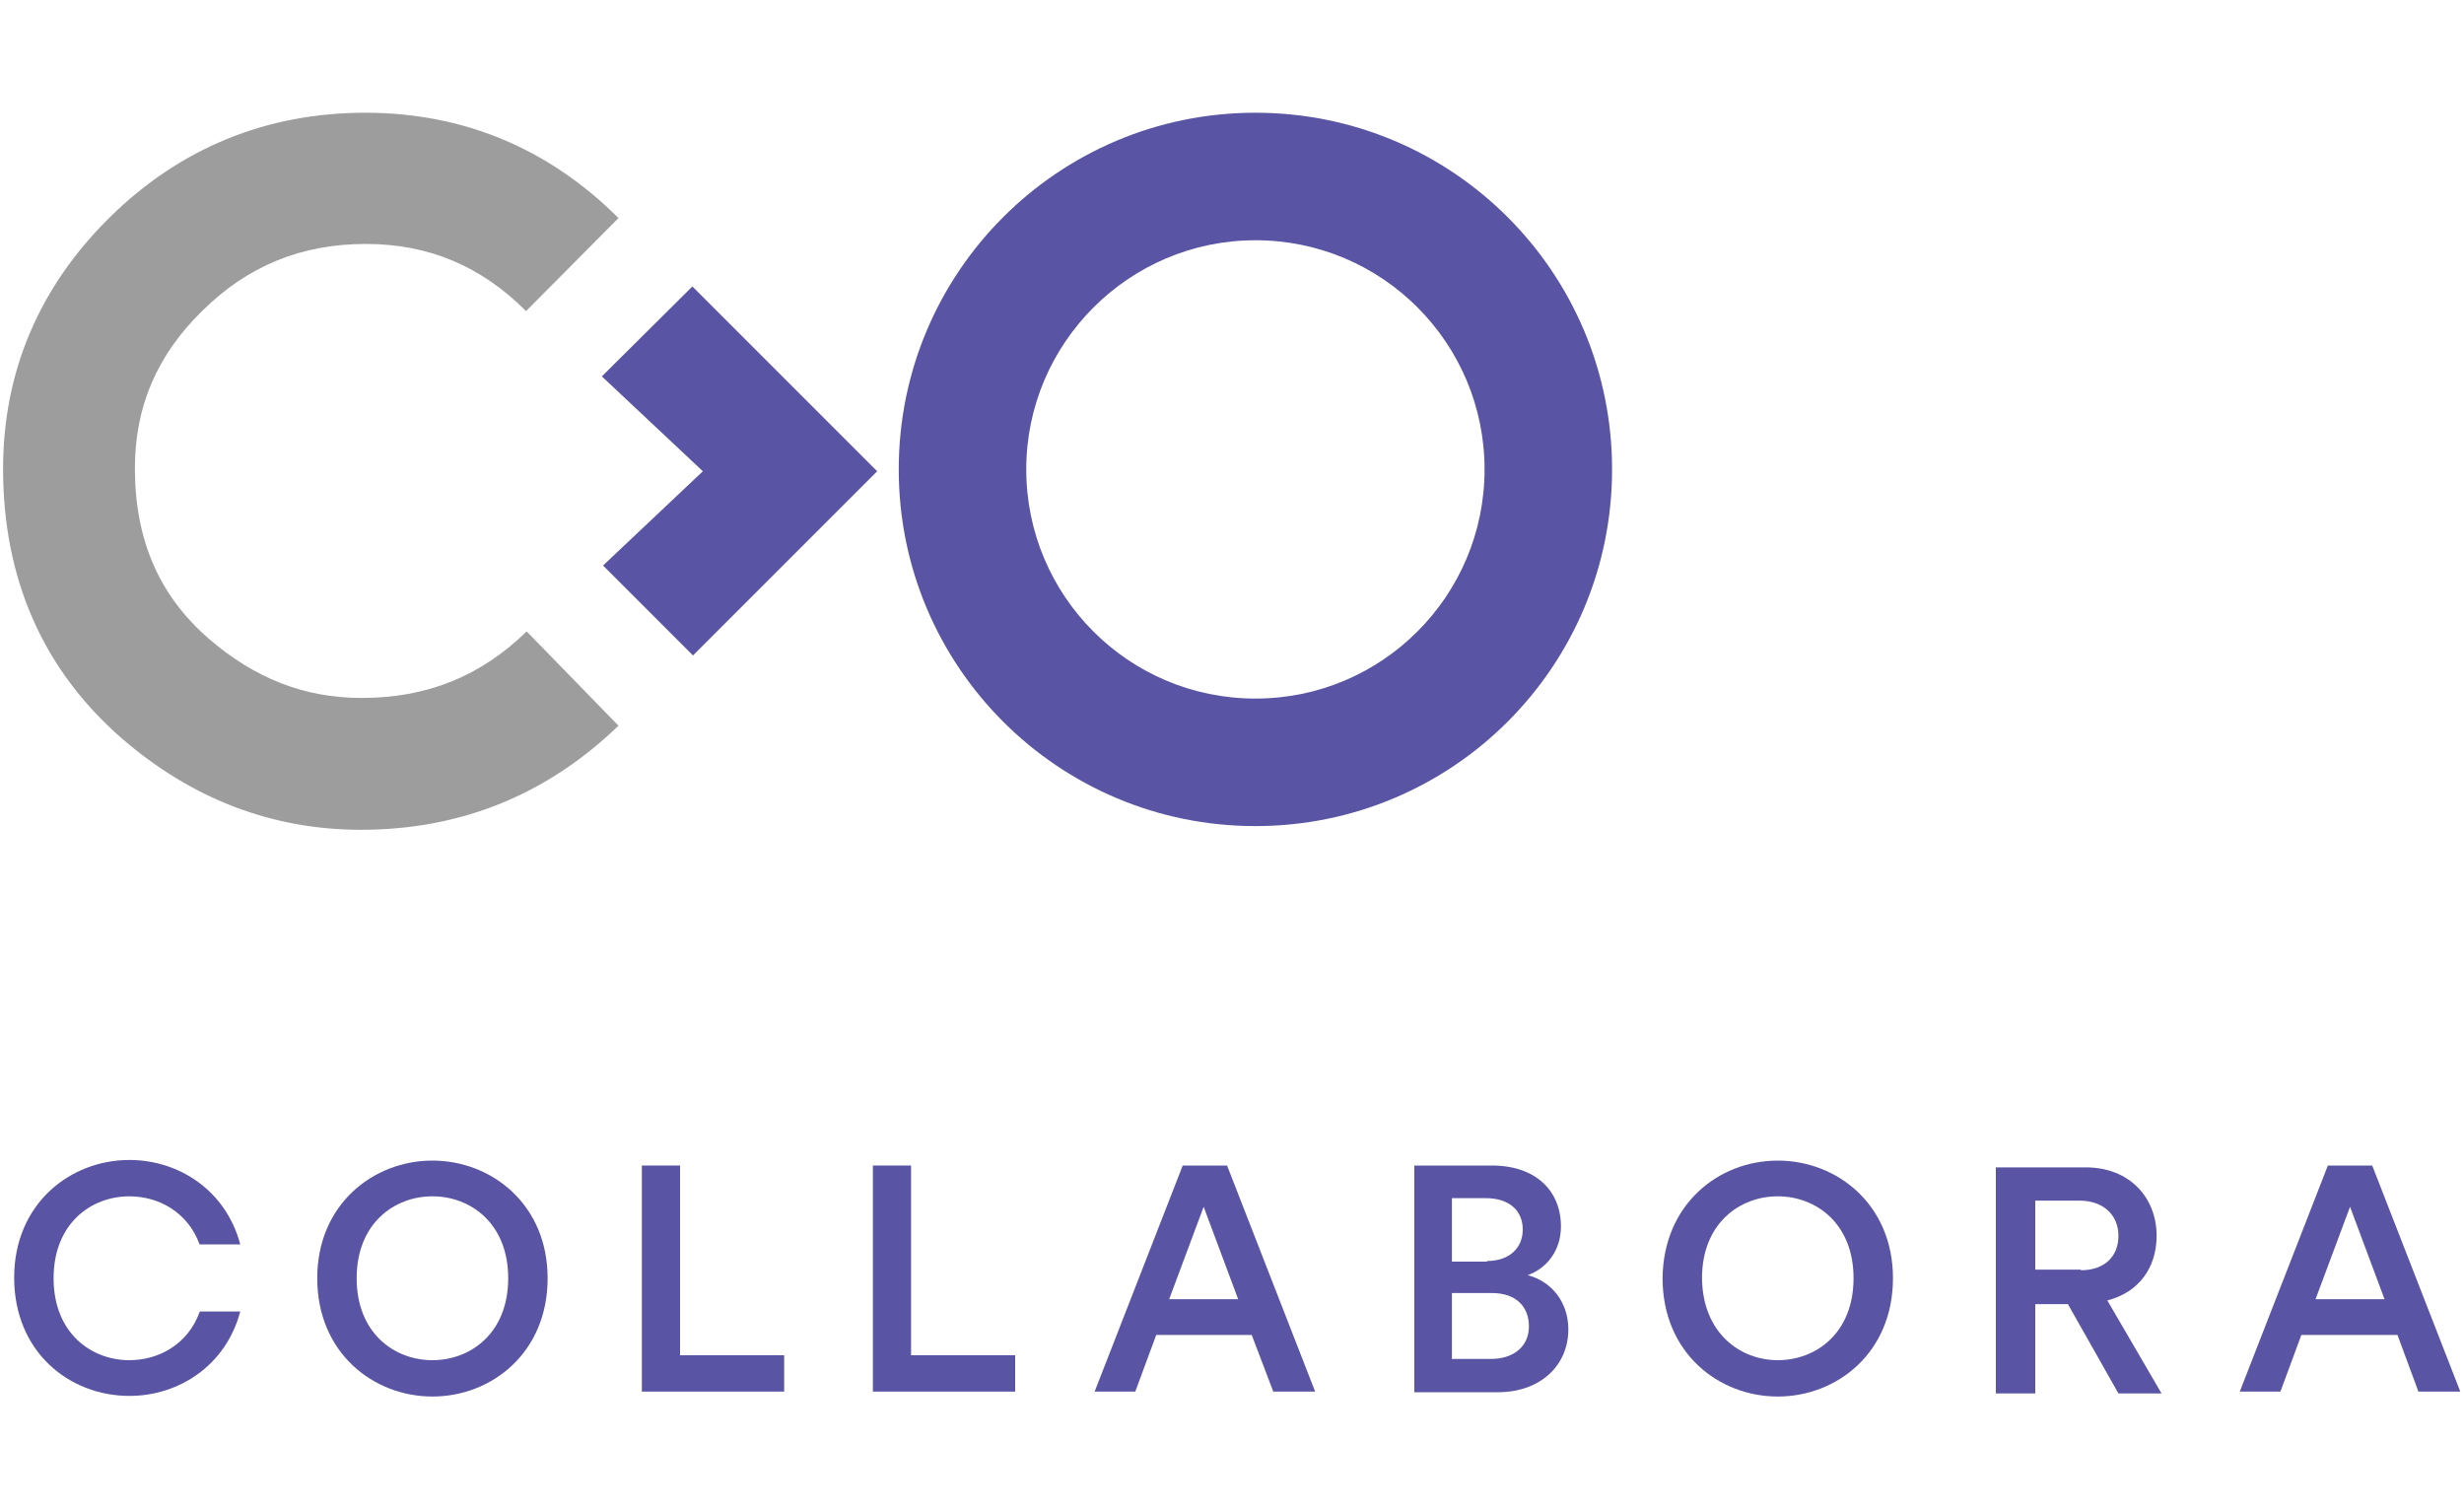
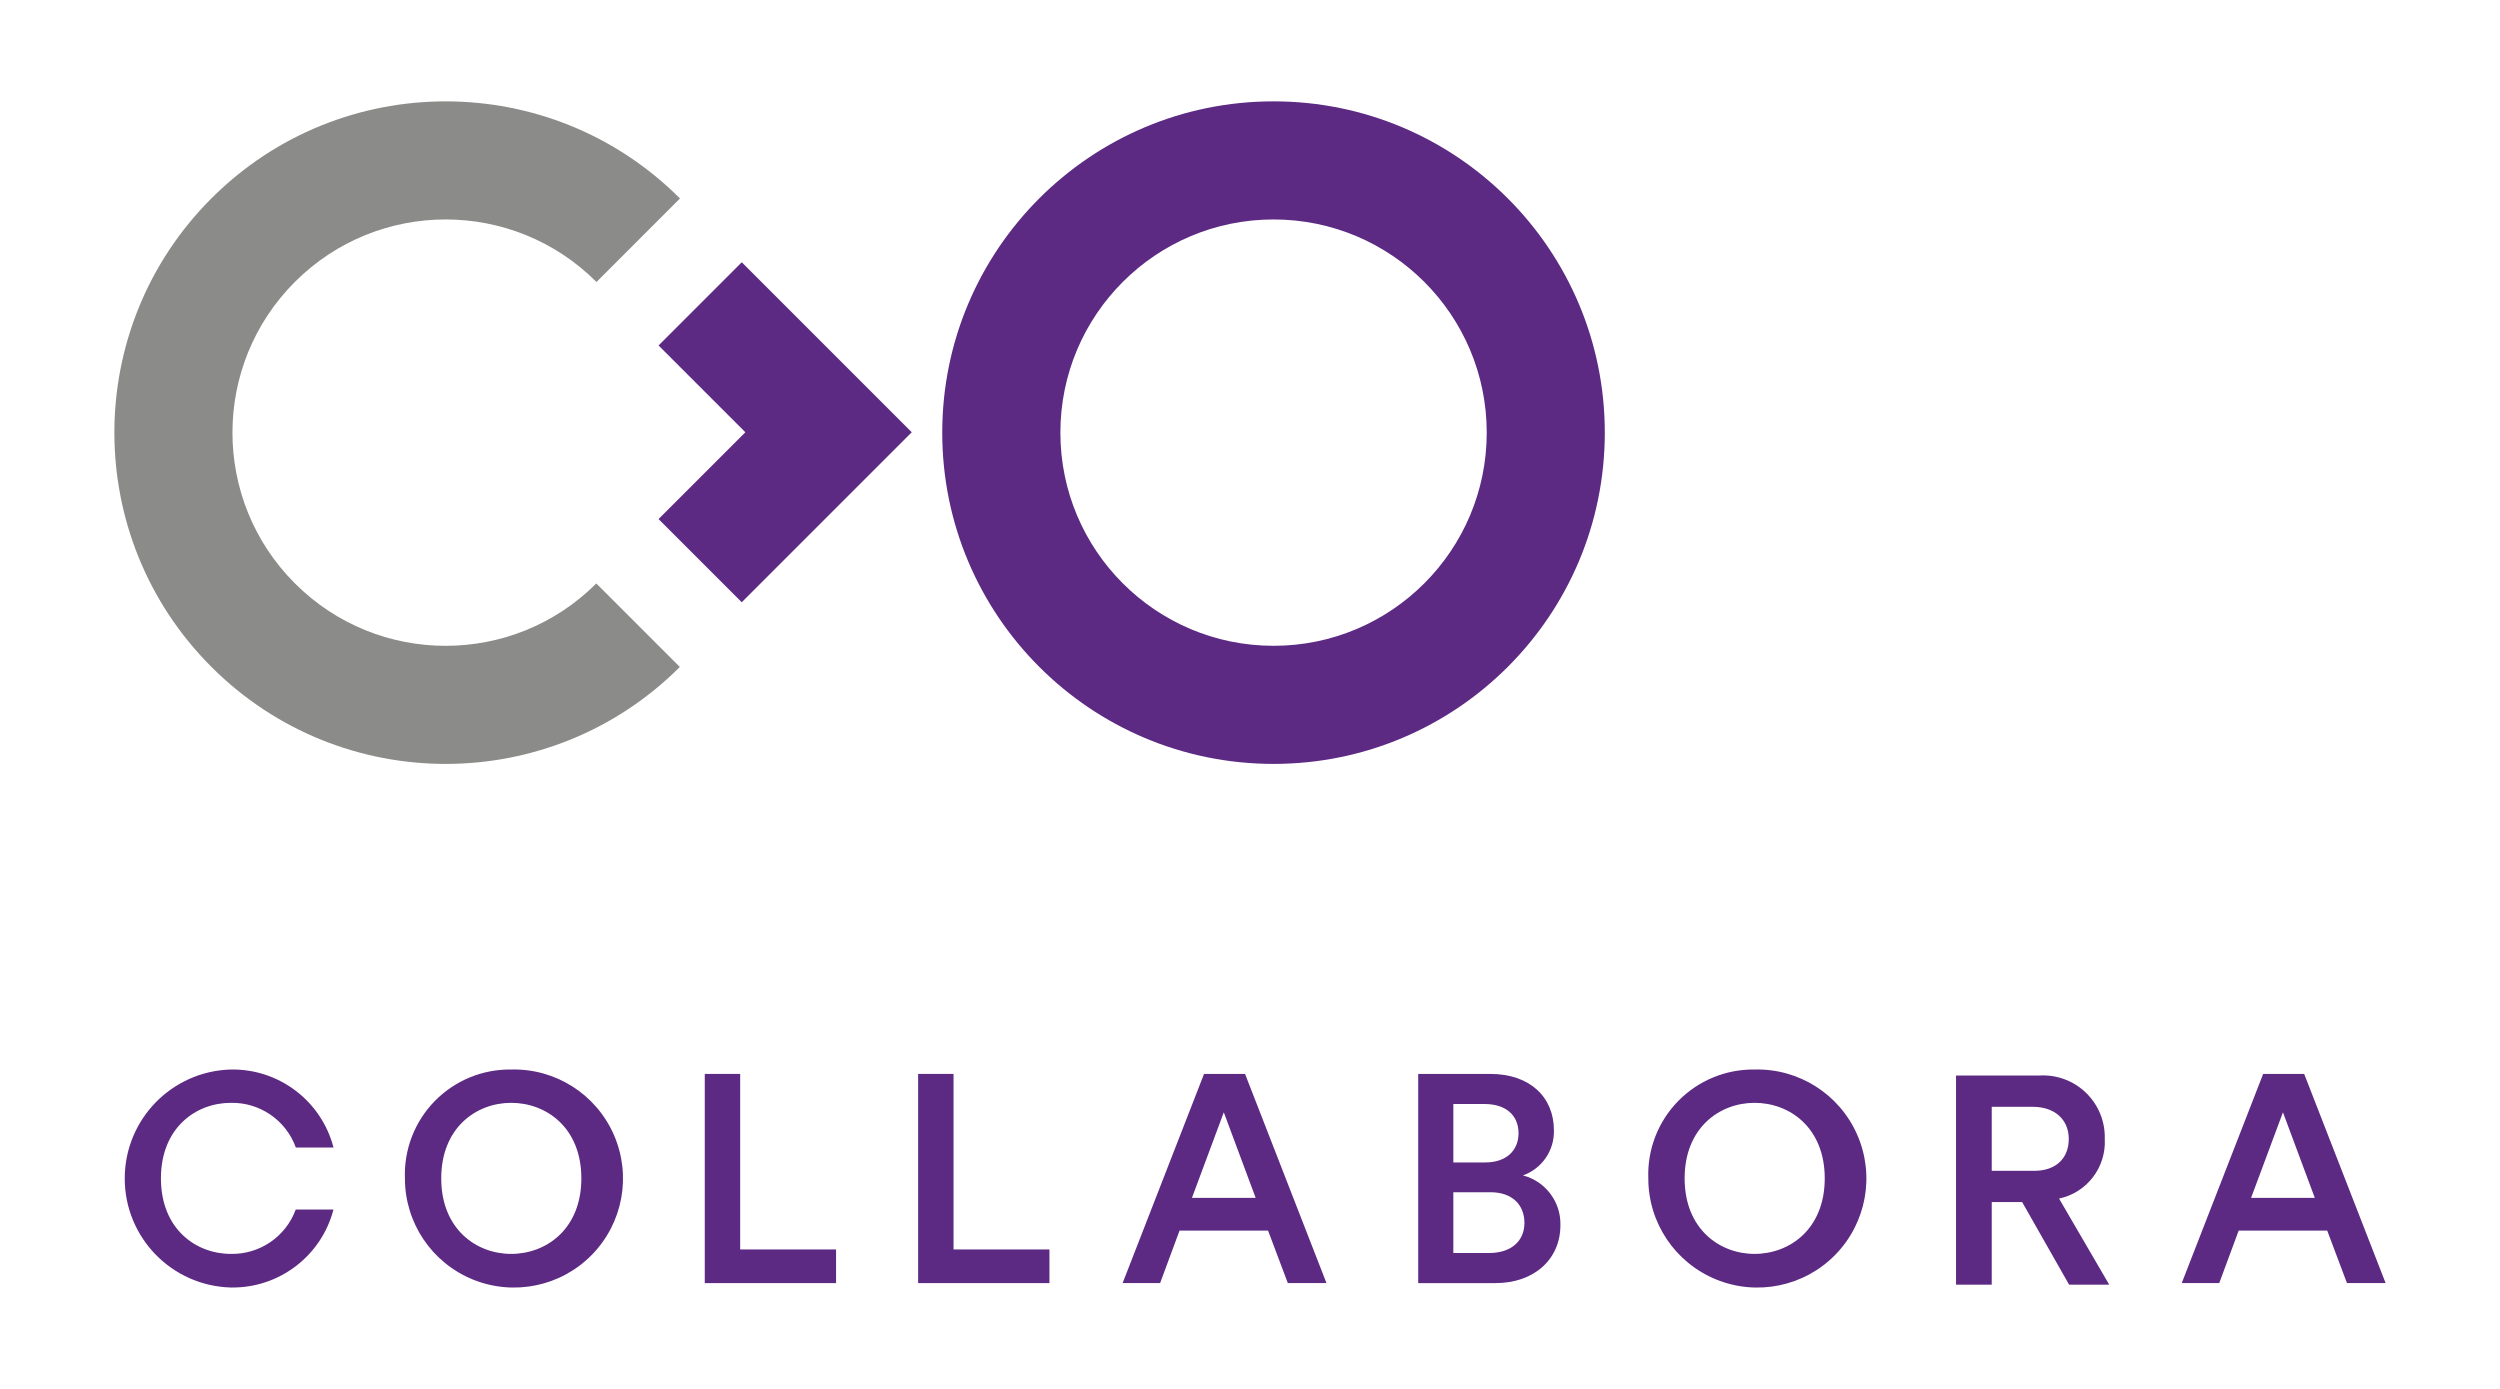
- <svg xmlns="http://www.w3.org/2000/svg" id="Layer_1" x="0px" y="0px" viewBox="0 0 400 245" style="enable-background:new 0 0 400 245;" xml:space="preserve">
-   <style type="text/css"> .st0{fill:#5A54A4;} .st1{fill:#9C9D9C;} </style>
-   <g>
-     <g>
-       <path class="st0" d="M203.8,113.4c-20.6,0-37.2-16.7-37.2-37.2s16.7-37.2,37.2-37.2c20.6,0,37.2,16.7,37.2,37.2 S224.4,113.4,203.8,113.4 M203.8,18.3c-32,0-57.9,25.9-57.9,57.9c0,32,25.9,57.9,57.9,57.9c32,0,57.9-25.9,57.9-57.9 C261.7,44.2,235.8,18.3,203.8,18.3" />
-     </g>
-     <polygon class="st0" points="112.4,46.5 97.7,61.1 114.1,76.5 97.9,91.8 112.5,106.4 142.4,76.5 " />
-     <path class="st1" d="M58.6,134.7c-14.4,0-27.5-5-38.9-14.9C7,108.7,0.5,94,0.5,76.1c0-15.8,5.9-29.6,17.4-40.9 C29.3,24,43.3,18.3,59.3,18.3c15.9,0,29.8,5.8,41.1,17.1L85.4,50.5c-7.3-7.3-15.8-10.9-26-10.9c-10.4,0-19.1,3.5-26.5,10.8 c-7.4,7.2-11,15.6-11,25.6c0,11.6,3.9,20.6,11.9,27.6c7.5,6.5,15.6,9.7,24.9,9.7c10.6,0,19.3-3.5,26.8-10.8l14.9,15.3 C88.8,129,74.8,134.7,58.6,134.7" />
-     <g>
-       <path class="st0" d="M70.2,188.4c9.6,0,18.7,7.1,18.7,19.1c0,12.1-9.1,19.2-18.7,19.2c-9.6,0-18.7-7.1-18.7-19.2 C51.5,195.5,60.6,188.4,70.2,188.4 M70.2,220.8c6.2,0,12.3-4.4,12.3-13.3c0-8.9-6.1-13.3-12.3-13.3c-6.2,0-12.3,4.4-12.3,13.3 C57.9,216.4,64,220.8,70.2,220.8" />
-       <polygon class="st0" points="104.2,225.9 104.2,189.2 110.4,189.2 110.4,220 127.3,220 127.3,225.9 " />
-       <polygon class="st0" points="141.7,225.9 141.7,189.2 147.9,189.2 147.9,220 164.8,220 164.8,225.9 " />
-       <path class="st0" d="M203.2,216.7h-15.5l-3.4,9.2h-6.6l14.3-36.7h7.2l14.3,36.7h-6.8L203.2,216.7z M189.8,210.9H201l-5.6-15 L189.8,210.9z" />
-       <path class="st0" d="M242.2,189.2c7.1,0,11.2,4.1,11.2,9.9c0,3.9-2.3,6.8-5.4,7.9c3.9,1,6.6,4.4,6.6,8.8c0,5.9-4.6,10.2-11.4,10.2 h-13.6v-36.8H242.2z M241.4,204.7c3.6,0,5.8-2.1,5.8-5.1c0-3.1-2.2-5.1-6-5.1h-5.5v10.3H241.4z M242,220.6c3.7,0,6.2-2,6.2-5.3 c0-3.2-2.1-5.4-6-5.4h-6.5v10.7H242z" />
-       <path class="st0" d="M288.6,188.4c9.6,0,18.7,7.1,18.7,19.1c0,12.1-9.1,19.2-18.7,19.2c-9.6,0-18.7-7.1-18.7-19.2 C270,195.5,279,188.4,288.6,188.4 M288.6,220.8c6.2,0,12.3-4.4,12.3-13.3c0-8.9-6.1-13.3-12.3-13.3c-6.2,0-12.3,4.4-12.3,13.3 C276.4,216.4,282.5,220.8,288.6,220.8" />
-       <path class="st0" d="M389.2,216.7h-15.6l-3.4,9.2h-6.6l14.3-36.7h7.2l14.3,36.7h-6.8L389.2,216.7z M375.9,210.9h11.2l-5.6-15 L375.9,210.9z" />
-       <path class="st0" d="M32.4,213c-1.9,5.2-6.6,7.8-11.4,7.8c-6.2,0-12.3-4.4-12.3-13.3c0-8.9,6.1-13.3,12.3-13.3 c4.8,0,9.5,2.6,11.4,7.8H39c-2.3-8.7-9.9-13.7-18-13.7c-9.6,0-18.7,7.1-18.7,19.1c0,12.1,9,19.2,18.7,19.2c8.1,0,15.7-5,18-13.7 H32.4z" />
-       <path class="st0" d="M335.7,211.7h-5.3v14.5H324v-36.7h14.6c7.1,0,11.5,4.9,11.5,11.1c0,5.2-2.9,9.2-8,10.5l8.8,15.1h-7 L335.7,211.7z M337.8,206.2c3.8,0,6.1-2.2,6.1-5.6c0-3.4-2.5-5.7-6.3-5.7h-7.2v11.2H337.8z" />
-     </g>
-   </g>
+ <svg xmlns="http://www.w3.org/2000/svg" id="Layer_1" data-name="Layer 1" viewBox="0 0 255.118 141.732">
+   <defs>
+     <style>.cls-1{fill:#8b8b89;}.cls-2{fill:#5c2983;}</style>
+   </defs>
+   <path class="cls-1" d="M60.853,59.54a21.755,21.755,0,1,1,.016-30.764l8.522-8.522a33.806,33.806,0,1,0-.016,47.807Z" />
+   <path class="cls-2" d="M129.962,65.903a21.754,21.754,0,1,1,21.755-21.753,21.754,21.754,0,0,1-21.755,21.753m0-55.56a33.806,33.806,0,1,0,33.804,33.805,33.806,33.806,0,0,0-33.804-33.805" />
+   <polygon class="cls-2" points="93.04 44.11 75.694 26.763 67.204 35.253 76.062 44.11 67.203 52.969 75.692 61.458 84.551 52.599 84.551 52.599 93.04 44.11" />
+   <path class="cls-2" d="M52.161,109.141a11.127,11.127,0,1,1-10.839,11.109,10.706,10.706,0,0,1,10.839-11.109m0,18.816c3.611,0,7.165-2.559,7.165-7.707,0-5.15-3.554-7.709-7.165-7.709-3.583,0-7.135,2.559-7.135,7.709,0,5.148,3.552,7.707,7.135,7.707" />
+   <polygon class="cls-2" points="71.92 130.938 71.92 109.59 75.532 109.59 75.532 127.504 85.317 127.504 85.317 130.938 71.92 130.938" />
+   <polygon class="cls-2" points="93.693 130.938 93.693 109.59 97.306 109.59 97.306 127.504 107.092 127.504 107.092 130.938 93.693 130.938" />
+   <path class="cls-2" d="M129.401,125.577h-9.031l-1.985,5.359h-3.825l8.308-21.344h4.186l8.309,21.344h-3.943Zm-7.766-3.34h6.502l-3.252-8.73Z" />
+   <path class="cls-2" d="M152.071,109.59c4.096,0,6.502,2.41,6.502,5.75a4.755,4.755,0,0,1-3.16,4.607,5.11,5.11,0,0,1,3.822,5.09c0,3.432-2.648,5.9-6.621,5.9h-7.889V109.59Zm-.482,9.033c2.107,0,3.373-1.205,3.373-2.98,0-1.807-1.266-2.982-3.463-2.982h-3.191v5.963Zm.391,9.242c2.17,0,3.584-1.172,3.584-3.07,0-1.836-1.236-3.131-3.463-3.131h-3.793v6.201Z" />
+   <path class="cls-2" d="M179.046,109.141a11.127,11.127,0,1,1-10.84,11.109,10.707,10.707,0,0,1,10.84-11.109m0,18.816c3.611,0,7.164-2.559,7.164-7.707,0-5.15-3.553-7.709-7.164-7.709-3.584,0-7.135,2.559-7.135,7.709,0,5.148,3.551,7.707,7.135,7.707" />
+   <path class="cls-2" d="M237.485,125.577h-9.033l-1.986,5.359h-3.826l8.309-21.344h4.186l8.311,21.344H239.501Zm-7.768-3.34h6.502l-3.25-8.73Z" />
+   <path class="cls-2" d="M30.18,123.428a6.908,6.908,0,0,1-6.622,4.529c-3.583,0-7.136-2.559-7.136-7.707,0-5.15,3.554-7.709,7.136-7.709a6.909,6.909,0,0,1,6.632,4.559h3.844a10.637,10.637,0,0,0-10.476-7.959,11.127,11.127,0,0,0,0,22.246,10.636,10.636,0,0,0,10.472-7.959Z" />
+   <path class="cls-2" d="M206.356,122.67H203.251v8.43h-3.643V109.754h8.494a6.301,6.301,0,0,1,6.684,6.475,5.898,5.898,0,0,1-4.666,6.082l5.121,8.789h-4.094Zm1.236-3.191c2.227,0,3.52-1.297,3.52-3.25,0-1.99-1.445-3.283-3.672-3.283H203.251v6.533Z" />
</svg>
